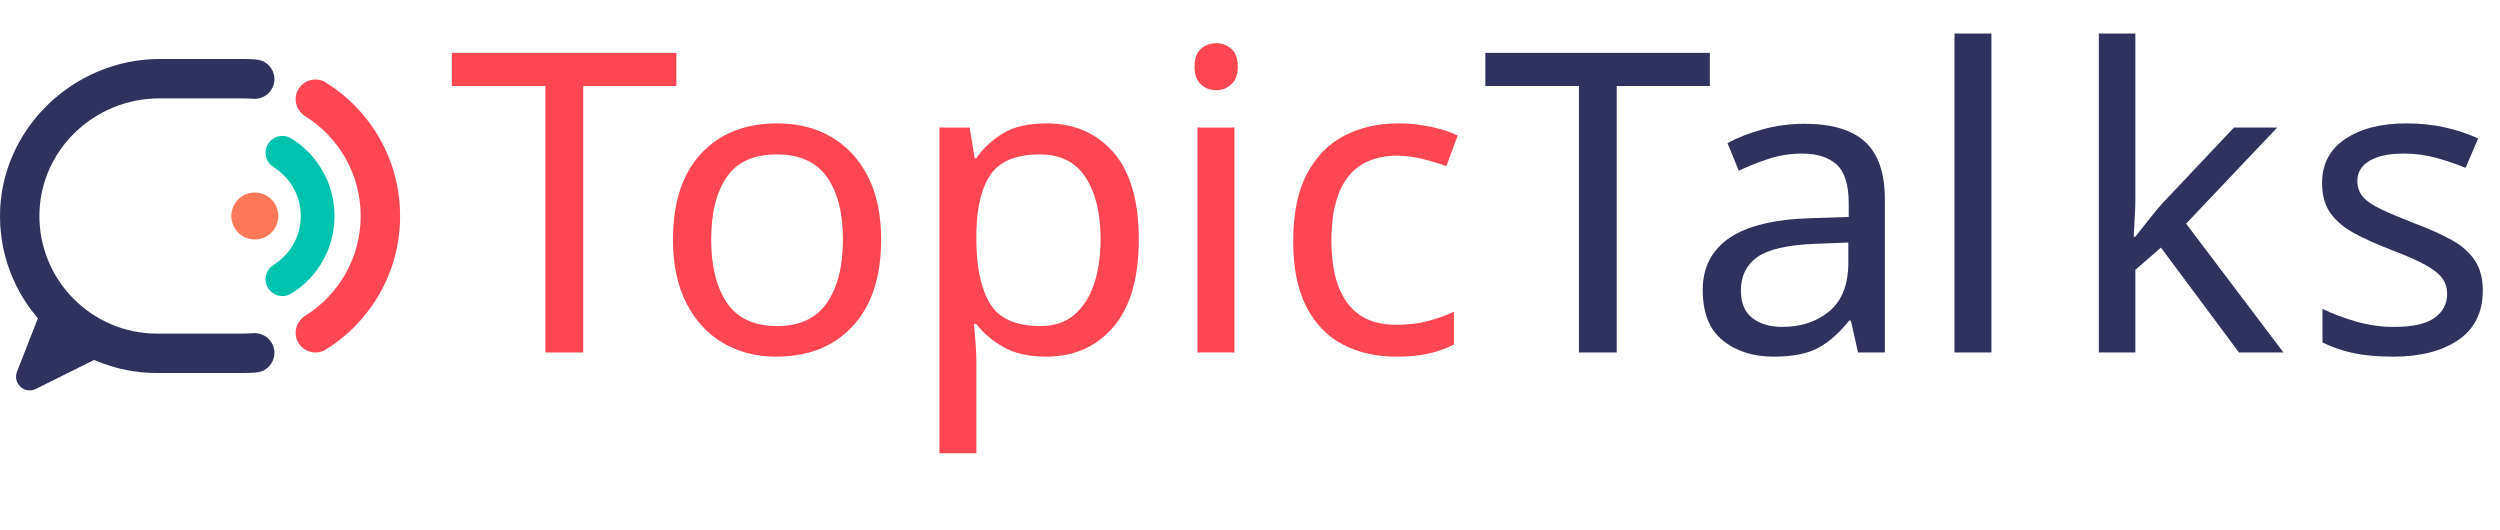
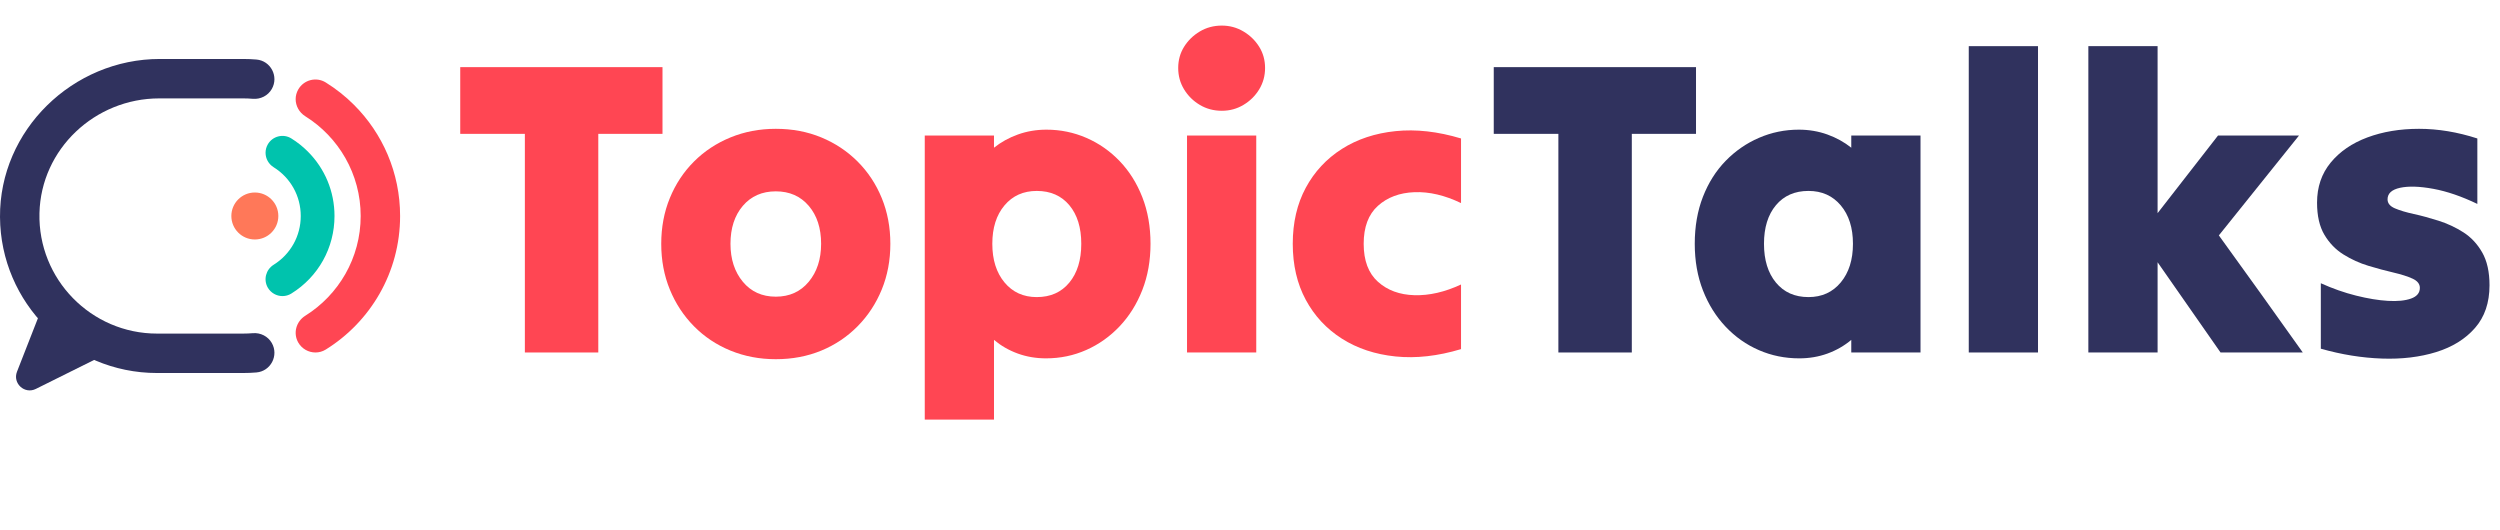
<svg xmlns="http://www.w3.org/2000/svg" id="OBJECTS" width="859.848" height="182.136" viewBox="0 0 859.848 182.136">
-   <path d="m54.772,33.842h28.839c1.126,0,2.243.047,3.348.139,2.648.219,5.193-1.061,6.518-3.365h0c2.471-4.296-.35-9.725-5.289-10.141-1.51-.127-3.036-.192-4.578-.192h-28.641c-29.918 0-55.177,24.476-54.969,54.394.102,14.762,6.134,28.118,15.822,37.806,9.772,9.772,23.275,15.812,38.188,15.812h29.599c1.542,0,3.068-.065,4.578-.192,4.939-.417,7.759-5.845,5.289-10.141h-0c-1.325-2.304-3.87-3.584-6.518-3.365-1.105.091-2.222.139-3.349.139h-29.599c-22.636,0-40.986-18.683-40.44-41.429.53-22.079,19.116-39.464,41.201-39.464Z" style="fill:#30325e; stroke-width:0px;" />
-   <path d="m15.595,102.924l-9.75,24.918c-1.568,4.006,2.622,7.84,6.474,5.925l27.328-13.59-24.052-17.252Z" style="fill:#30325e; stroke-width:0px;" />
-   <path d="m105.868,52.114c-1.695-1.702-3.603-3.215-5.669-4.499-1.341-.836-2.925-1.083-4.465-.697-1.545.388-2.835,1.364-3.633,2.75-.501.881-.767,1.871-.767,2.862,0,2.032,1.042,3.899,2.789,4.993,5.835,3.643,9.318,9.913,9.318,16.771,0,6.855-3.485,13.124-9.322,16.768-2.692,1.688-3.576,5.141-2.013,7.864,1.039,1.796,2.974,2.912,5.049,2.912,1.074,0,2.124-.298,3.033-.863,9.305-5.768,14.859-15.743,14.859-26.681,0-8.382-3.26-16.259-9.182-22.179Z" style="fill:#00c3ad; stroke-width:0px;" />
-   <path d="m87.651,82.368c-4.462,0-8.08-3.617-8.08-8.079,0-4.462,3.617-8.08,8.08-8.08,4.462,0,8.079,3.617,8.079,8.079,0,4.462-3.617,8.079-8.079,8.079Z" style="fill:#ff7859; stroke-width:0px;" />
+   <path d="m54.772,33.842h28.839c1.126,0,2.243.047,3.348.139,2.648.219,5.193-1.061,6.518-3.365h0c2.471-4.296-.35-9.725-5.289-10.141-1.51-.127-3.036-.192-4.578-.192h-28.641C25.052,20.282-.206,44.759.001,74.676c.102,14.762,6.134,28.118,15.822,37.806,9.772,9.772,23.275,15.812,38.188,15.812h29.599c1.542,0,3.068-.065,4.578-.192,4.939-.417,7.759-5.845,5.289-10.141h-0c-1.325-2.304-3.87-3.584-6.518-3.365-1.105.091-2.222.139-3.349.139h-29.599c-22.636,0-40.986-18.683-40.44-41.429.53-22.079,19.116-39.464,41.201-39.464Z" style="fill:#30325e; stroke-width:0px;" />
+   <path d="m15.595,102.924l-9.75,24.918c-1.568,4.006,2.622,7.84,6.474,5.925l27.328-13.59s-24.052-17.252-24.052-17.252Z" style="fill:#30325e; stroke-width:0px;" />
+   <path d="m105.868,52.113c-1.695-1.702-3.603-3.215-5.669-4.499-1.341-.836-2.925-1.083-4.465-.697-1.545.388-2.835,1.364-3.633,2.75-.501.881-.767,1.871-.767,2.862,0,2.032,1.042,3.899,2.789,4.993,5.835,3.643,9.318,9.913,9.318,16.771,0,6.855-3.485,13.124-9.322,16.768-2.692,1.688-3.576,5.141-2.013,7.864,1.039,1.796,2.974,2.912,5.049,2.912,1.074,0,2.124-.298,3.033-.863,9.305-5.768,14.859-15.743,14.859-26.681,0-8.382-3.26-16.259-9.182-22.179Z" style="fill:#00c3ad; stroke-width:0px;" />
+   <path d="m87.651,82.368c-4.462,0-8.08-3.617-8.08-8.079,0-4.462,3.617-8.079,8.08-8.079,4.462,0,8.079,3.617,8.079,8.079,0,4.462-3.617,8.079-8.079,8.079Z" style="fill:#ff7859; stroke-width:0px;" />
  <path d="m137.611,74.296c0,19.407-10.227,36.414-25.584,45.935-1.103.683-2.321,1.001-3.526,1.001-2.355,0-4.653-1.229-5.915-3.413-1.843-3.208-.739-7.246,2.4-9.214,11.444-7.144,19.066-19.851,19.066-34.309,0-14.458-7.622-27.176-19.066-34.32-2.104-1.32-3.299-3.572-3.299-5.881,0-1.126.296-2.275.899-3.333,1.911-3.322,6.2-4.425,9.453-2.4,3.549,2.207,6.825,4.801,9.76,7.747,9.772,9.772,15.812,23.275,15.812,38.188Z" style="fill:#ff4653; stroke-width:0px;" />
-   <text transform="translate(153.9658 121.2319)" style="font-family:TiltWarp-Regular, 'Tilt Warp'; font-size:144.324px; font-variation-settings:'XROT' 0, 'YROT' 0;">
-     <tspan x="0" y="0" style="fill:#ff4653; letter-spacing:-.06em;">T</tspan>
-     <tspan x="69.563" y="0" style="fill:#ff4653; letter-spacing:0em;">opic</tspan>
-     <tspan x="355.466" y="0" style="fill:#30325e; letter-spacing:-.06em;">T</tspan>
-     <tspan x="425.029" y="0" style="fill:#30325e;">al</tspan>
-     <tspan x="555.641" y="0" style="fill:#30325e; letter-spacing:-.005em;">k</tspan>
-     <tspan x="637.329" y="0" style="fill:#30325e;">s</tspan>
-   </text>
+   <g style="isolation:isolate;">
+     <g style="isolation:isolate;">
+       <path d="m180.521,121.232V46.038h-22.226v-22.947h69.564v22.947h-22.082v75.194h-25.257Z" style="fill:#ff4653; stroke-width:0px;" />
+     </g>
+     <g style="isolation:isolate;">
+       <path d="m266.827,123.541c-5.582,0-10.777-.988-15.587-2.959-4.812-1.971-8.998-4.762-12.557-8.371-3.561-3.607-6.328-7.814-8.298-12.627-1.973-4.811-2.958-10.054-2.958-15.732,0-5.676.985-10.919,2.958-15.731,1.971-4.81,4.738-8.995,8.298-12.557,3.559-3.558,7.744-6.325,12.557-8.298,4.81-1.972,10.005-2.959,15.587-2.959,5.676,0,10.896.987,15.659,2.959,4.763,1.973,8.923,4.74,12.484,8.298,3.559,3.562,6.326,7.747,8.299,12.557,1.971,4.812,2.958,10.056,2.958,15.731,0,5.678-.988,10.921-2.958,15.732-1.973,4.812-4.74,9.02-8.299,12.627-3.561,3.609-7.721,6.4-12.484,8.371s-9.983,2.959-15.659,2.959Zm0-21.504c4.713,0,8.49-1.707,11.33-5.123,2.836-3.414,4.257-7.769,4.257-13.062,0-5.388-1.421-9.742-4.257-13.062-2.839-3.319-6.617-4.979-11.33-4.979-4.715,0-8.493,1.66-11.33,4.979-2.839,3.319-4.257,7.674-4.257,13.062,0,5.293,1.418,9.648,4.257,13.062,2.837,3.416,6.614,5.123,11.33,5.123Z" style="fill:#ff4653; stroke-width:0px;" />
+       <path d="m341.874,144.324h-23.813V46.616h23.813v4.185c2.404-1.923,5.146-3.438,8.227-4.546,3.077-1.104,6.351-1.659,9.813-1.659,4.811,0,9.381.938,13.711,2.813,4.33,1.877,8.154,4.547,11.475,8.011,3.318,3.464,5.916,7.602,7.793,12.411,1.877,4.812,2.814,10.152,2.814,16.021,0,5.772-.938,11.066-2.814,15.876s-4.475,8.973-7.793,12.482c-3.32,3.514-7.145,6.232-11.475,8.154-4.33,1.924-8.947,2.887-13.855,2.887-3.463,0-6.711-.555-9.741-1.66-3.031-1.104-5.75-2.67-8.154-4.689v27.422Zm14.722-42.143c4.713,0,8.441-1.66,11.184-4.98,2.742-3.318,4.113-7.768,4.113-13.349,0-5.579-1.371-10.006-4.113-13.278-2.742-3.27-6.471-4.906-11.184-4.906-4.619,0-8.324,1.659-11.114,4.979-2.792,3.319-4.186,7.722-4.186,13.206s1.394,9.912,4.186,13.277c2.79,3.369,6.495,5.053,11.114,5.053Z" style="fill:#ff4653; stroke-width:0px;" />
+       <path d="m420.241,38.101c-2.792,0-5.317-.672-7.577-2.021-2.262-1.347-4.066-3.125-5.412-5.34-1.349-2.212-2.021-4.666-2.021-7.36,0-2.692.672-5.124,2.021-7.289,1.346-2.164,3.15-3.919,5.412-5.268,2.26-1.346,4.785-2.021,7.577-2.021,2.692,0,5.171.675,7.433,2.021,2.26,1.349,4.063,3.104,5.412,5.268,1.346,2.165,2.021,4.597,2.021,7.289,0,2.694-.675,5.148-2.021,7.36-1.349,2.215-3.152,3.993-5.412,5.34-2.262,1.349-4.74,2.021-7.433,2.021Zm-11.979,83.131V46.616h23.813v74.616h-23.813Z" style="fill:#ff4653; stroke-width:0px;" />
+       <path d="m444.63,83.852c0-7.311,1.491-13.733,4.475-19.268,2.98-5.531,7.119-9.98,12.411-13.35,5.291-3.367,11.449-5.412,18.474-6.134,7.022-.722,14.527.122,22.515,2.525v22.226c-5.581-2.692-10.921-3.943-16.02-3.752-5.102.194-9.286,1.757-12.557,4.69-3.271,2.937-4.907,7.288-4.907,13.062,0,5.772,1.636,10.126,4.907,13.062,3.271,2.936,7.455,4.473,12.557,4.617,5.099.145,10.438-1.082,16.02-3.68v22.227c-7.987,2.402-15.492,3.246-22.515,2.525-7.024-.723-13.183-2.766-18.474-6.135-5.292-3.367-9.431-7.816-12.411-13.35-2.983-5.531-4.475-11.954-4.475-19.267Z" style="fill:#ff4653; stroke-width:0px;" />
+     </g>
+     <g style="isolation:isolate;">
+       <path d="m535.987,121.232V46.038h-22.226v-22.947h69.564v22.947h-22.082v75.194h-25.257Z" style="fill:#30325e; stroke-width:0px;" />
+     </g>
+     <g style="isolation:isolate;">
+       <path d="m636.725,121.232v-4.33c-2.406,2.02-5.123,3.586-8.154,4.689-3.031,1.105-6.277,1.66-9.742,1.66-4.906,0-9.525-.938-13.854-2.814-4.33-1.875-8.154-4.568-11.474-8.082-3.32-3.51-5.918-7.672-7.794-12.484-1.876-4.809-2.813-10.149-2.813-16.019,0-5.965.938-11.353,2.813-16.164,1.876-4.811,4.474-8.924,7.794-12.34,3.319-3.414,7.144-6.062,11.474-7.938,4.329-1.876,8.898-2.813,13.71-2.813,3.465,0,6.734.555,9.814,1.659,3.078,1.107,5.82,2.623,8.227,4.546v-4.185h23.813v74.616h-23.813Zm-14.721-19.051c4.618,0,8.32-1.684,11.113-5.053,2.789-3.365,4.186-7.792,4.186-13.277s-1.396-9.887-4.186-13.206c-2.793-3.319-6.495-4.979-11.113-4.979-4.715,0-8.443,1.637-11.186,4.906-2.742,3.272-4.113,7.699-4.113,13.278,0,5.581,1.371,10.031,4.113,13.349,2.742,3.32,6.471,4.98,11.186,4.98Z" style="fill:#30325e; stroke-width:0px;" />
+       <path d="m677.135,121.232V15.875h23.814v105.357h-23.814Z" style="fill:#30325e; stroke-width:0px;" />
+     </g>
+     <g style="isolation:isolate;">
+       <path d="m718.266,121.232V15.875h23.814v57.44c3.463-4.424,6.927-8.876,10.391-13.35s6.928-8.923,10.392-13.35h27.854c-4.523,5.678-9.117,11.401-13.783,17.174-4.668,5.773-9.262,11.499-13.783,17.175,4.811,6.639,9.646,13.351,14.505,20.134,4.857,6.783,9.646,13.494,14.36,20.133h-28.287c-3.561-5.1-7.17-10.27-10.824-15.516-3.658-5.242-7.267-10.414-10.824-15.514v31.03h-23.814Z" style="fill:#30325e; stroke-width:0px;" />
+     </g>
+     <g style="isolation:isolate;">
+       <path d="m856.24,98.14c0,5.967-1.659,10.848-4.979,14.648-3.319,3.803-7.771,6.566-13.35,8.299-5.582,1.732-11.812,2.477-18.69,2.236-6.88-.24-13.88-1.371-20.999-3.391v-22.516c4.041,1.83,8.082,3.248,12.123,4.258s7.697,1.613,10.969,1.805c3.27.193,5.917-.072,7.938-.795,2.021-.721,3.031-1.947,3.031-3.68,0-1.346-.844-2.404-2.525-3.176-1.686-.768-3.875-1.465-6.567-2.092-2.694-.625-5.556-1.395-8.587-2.309-3.031-.913-5.895-2.213-8.588-3.897-2.694-1.682-4.885-3.943-6.566-6.783-1.685-2.837-2.525-6.517-2.525-11.04,0-5.388,1.562-9.981,4.69-13.783,3.126-3.8,7.335-6.687,12.628-8.659,5.291-1.972,11.208-2.959,17.752-2.959,6.542,0,13.229,1.107,20.062,3.319v22.515c-5.39-2.598-10.441-4.33-15.154-5.195-4.716-.866-8.515-.985-11.401-.361-2.887.627-4.33,1.948-4.33,3.969,0,1.349.842,2.382,2.525,3.104,1.683.722,3.848,1.371,6.495,1.948,2.646.577,5.484,1.349,8.515,2.31,3.031.963,5.868,2.286,8.516,3.969,2.645,1.685,4.811,3.993,6.494,6.928,1.683,2.936,2.525,6.71,2.525,11.33Z" style="fill:#30325e; stroke-width:0px;" />
+     </g>
+   </g>
</svg>
